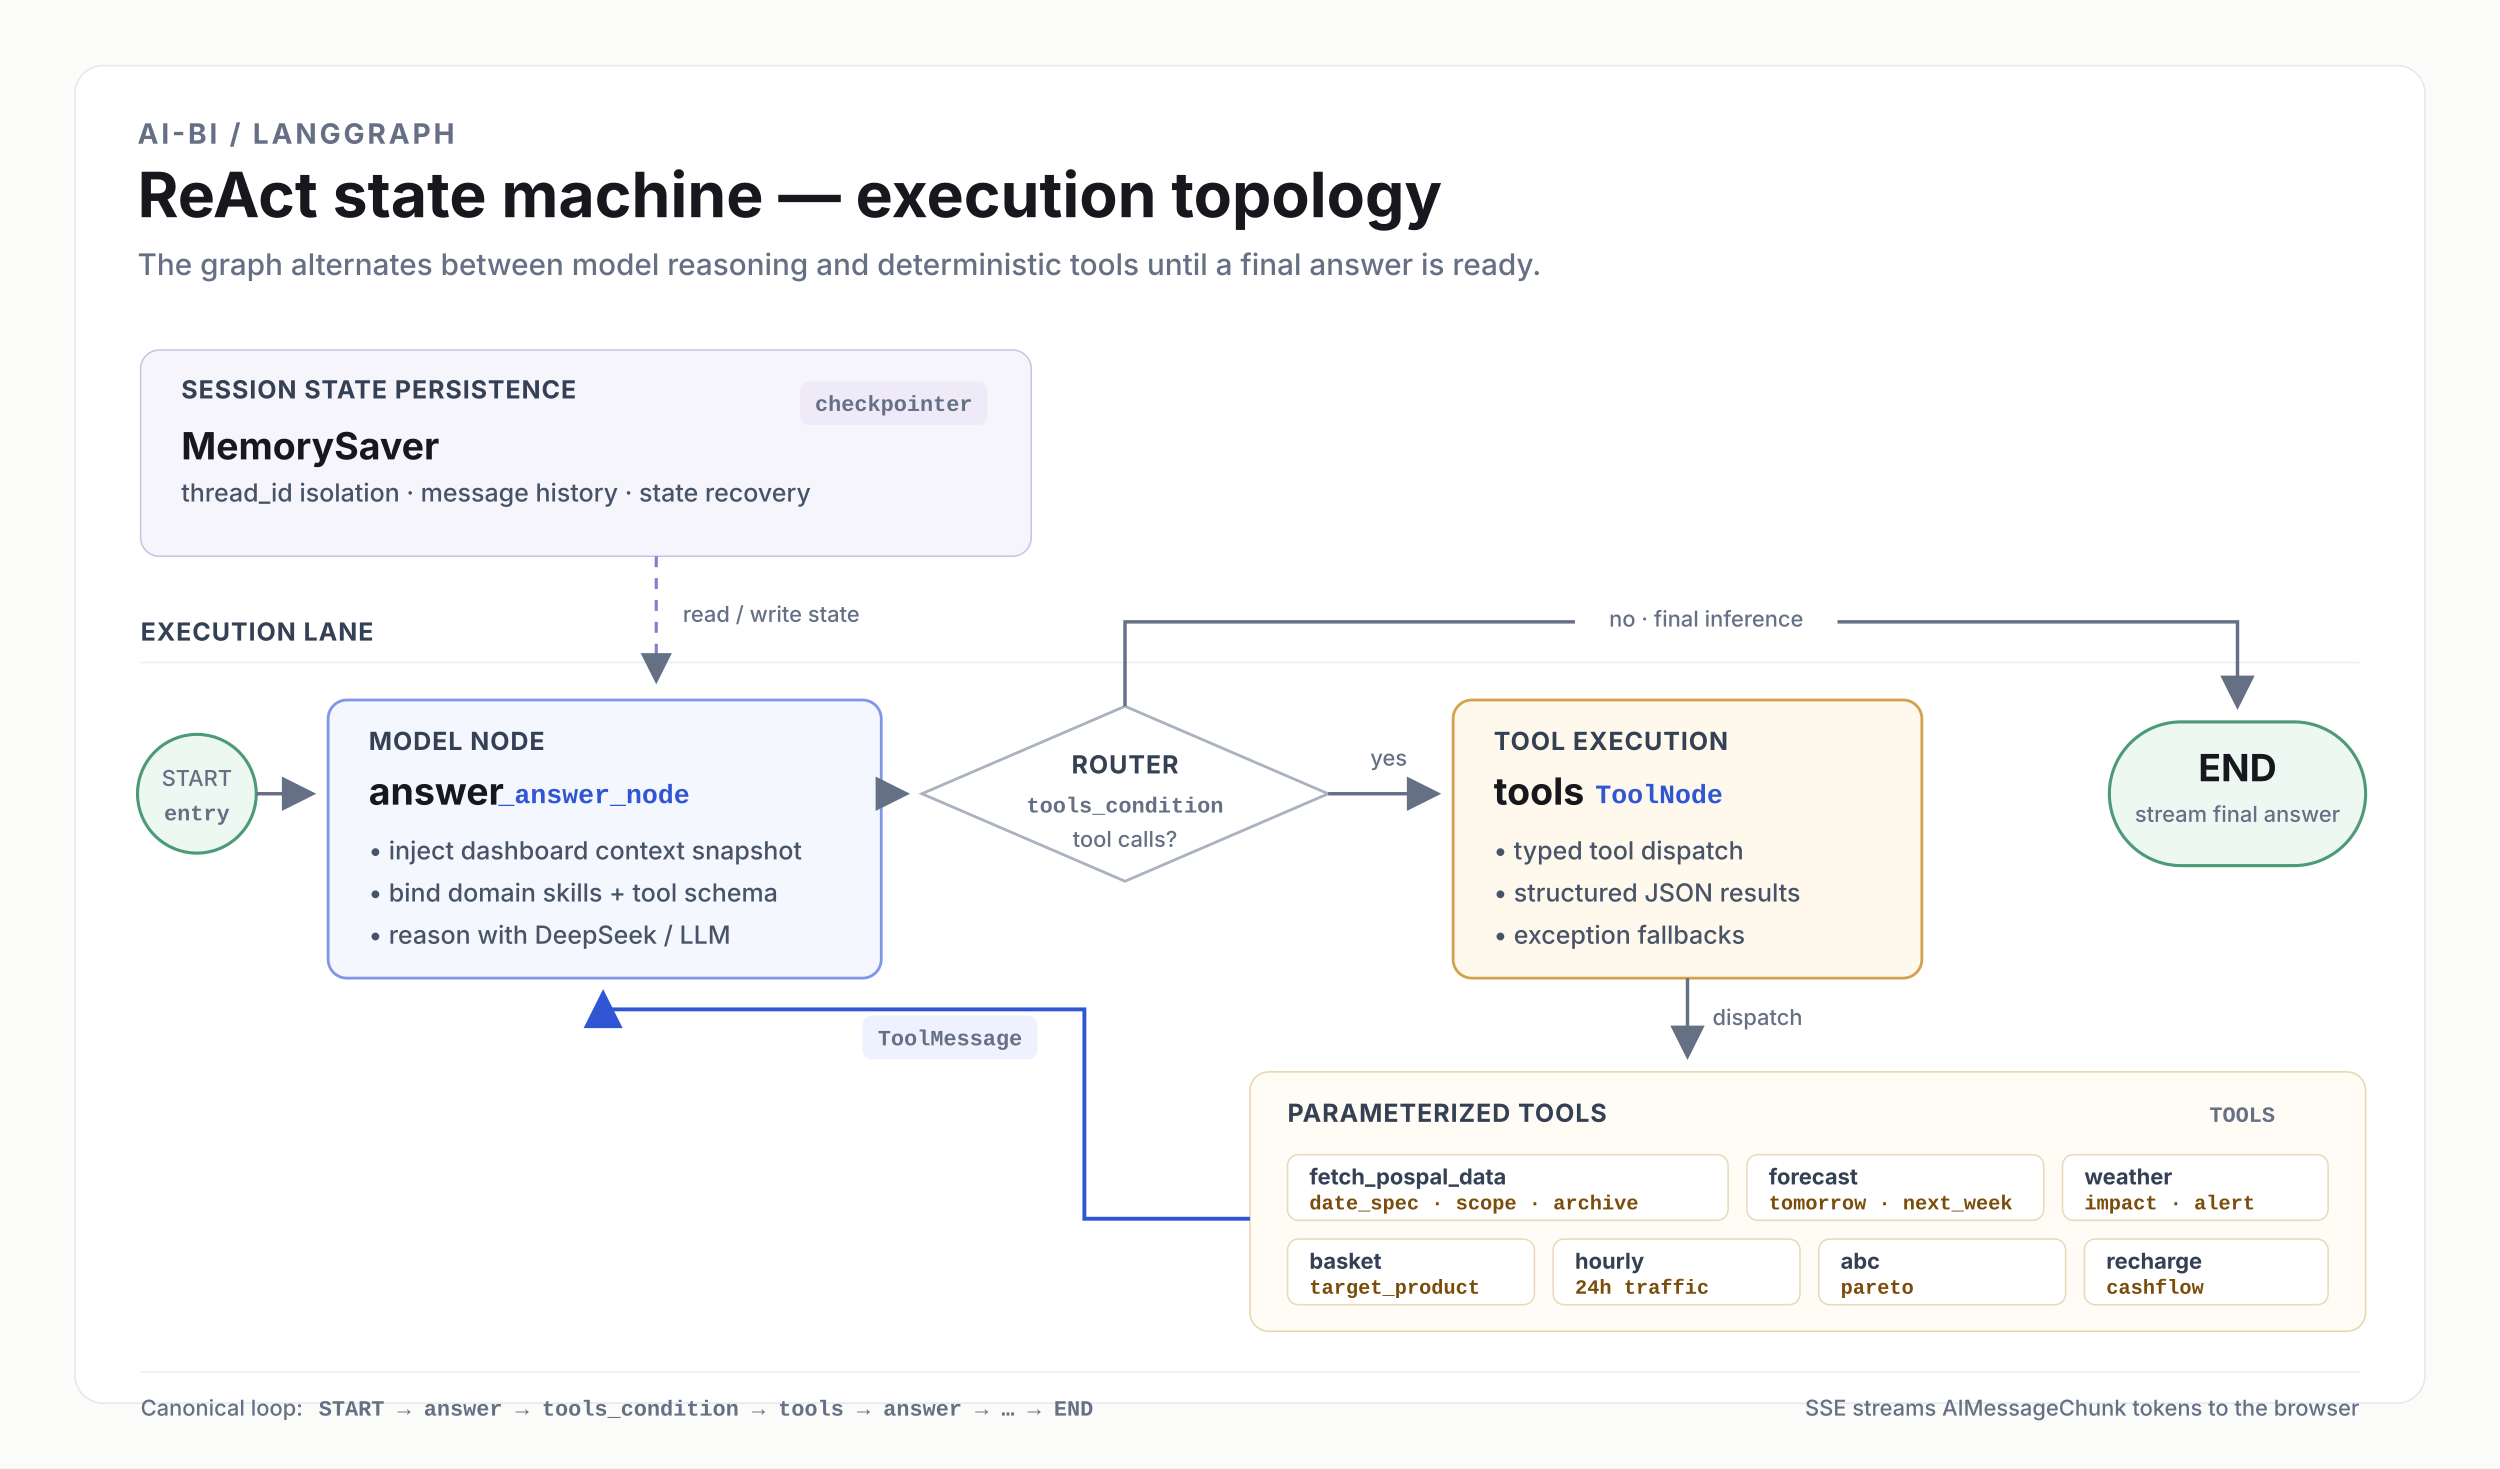
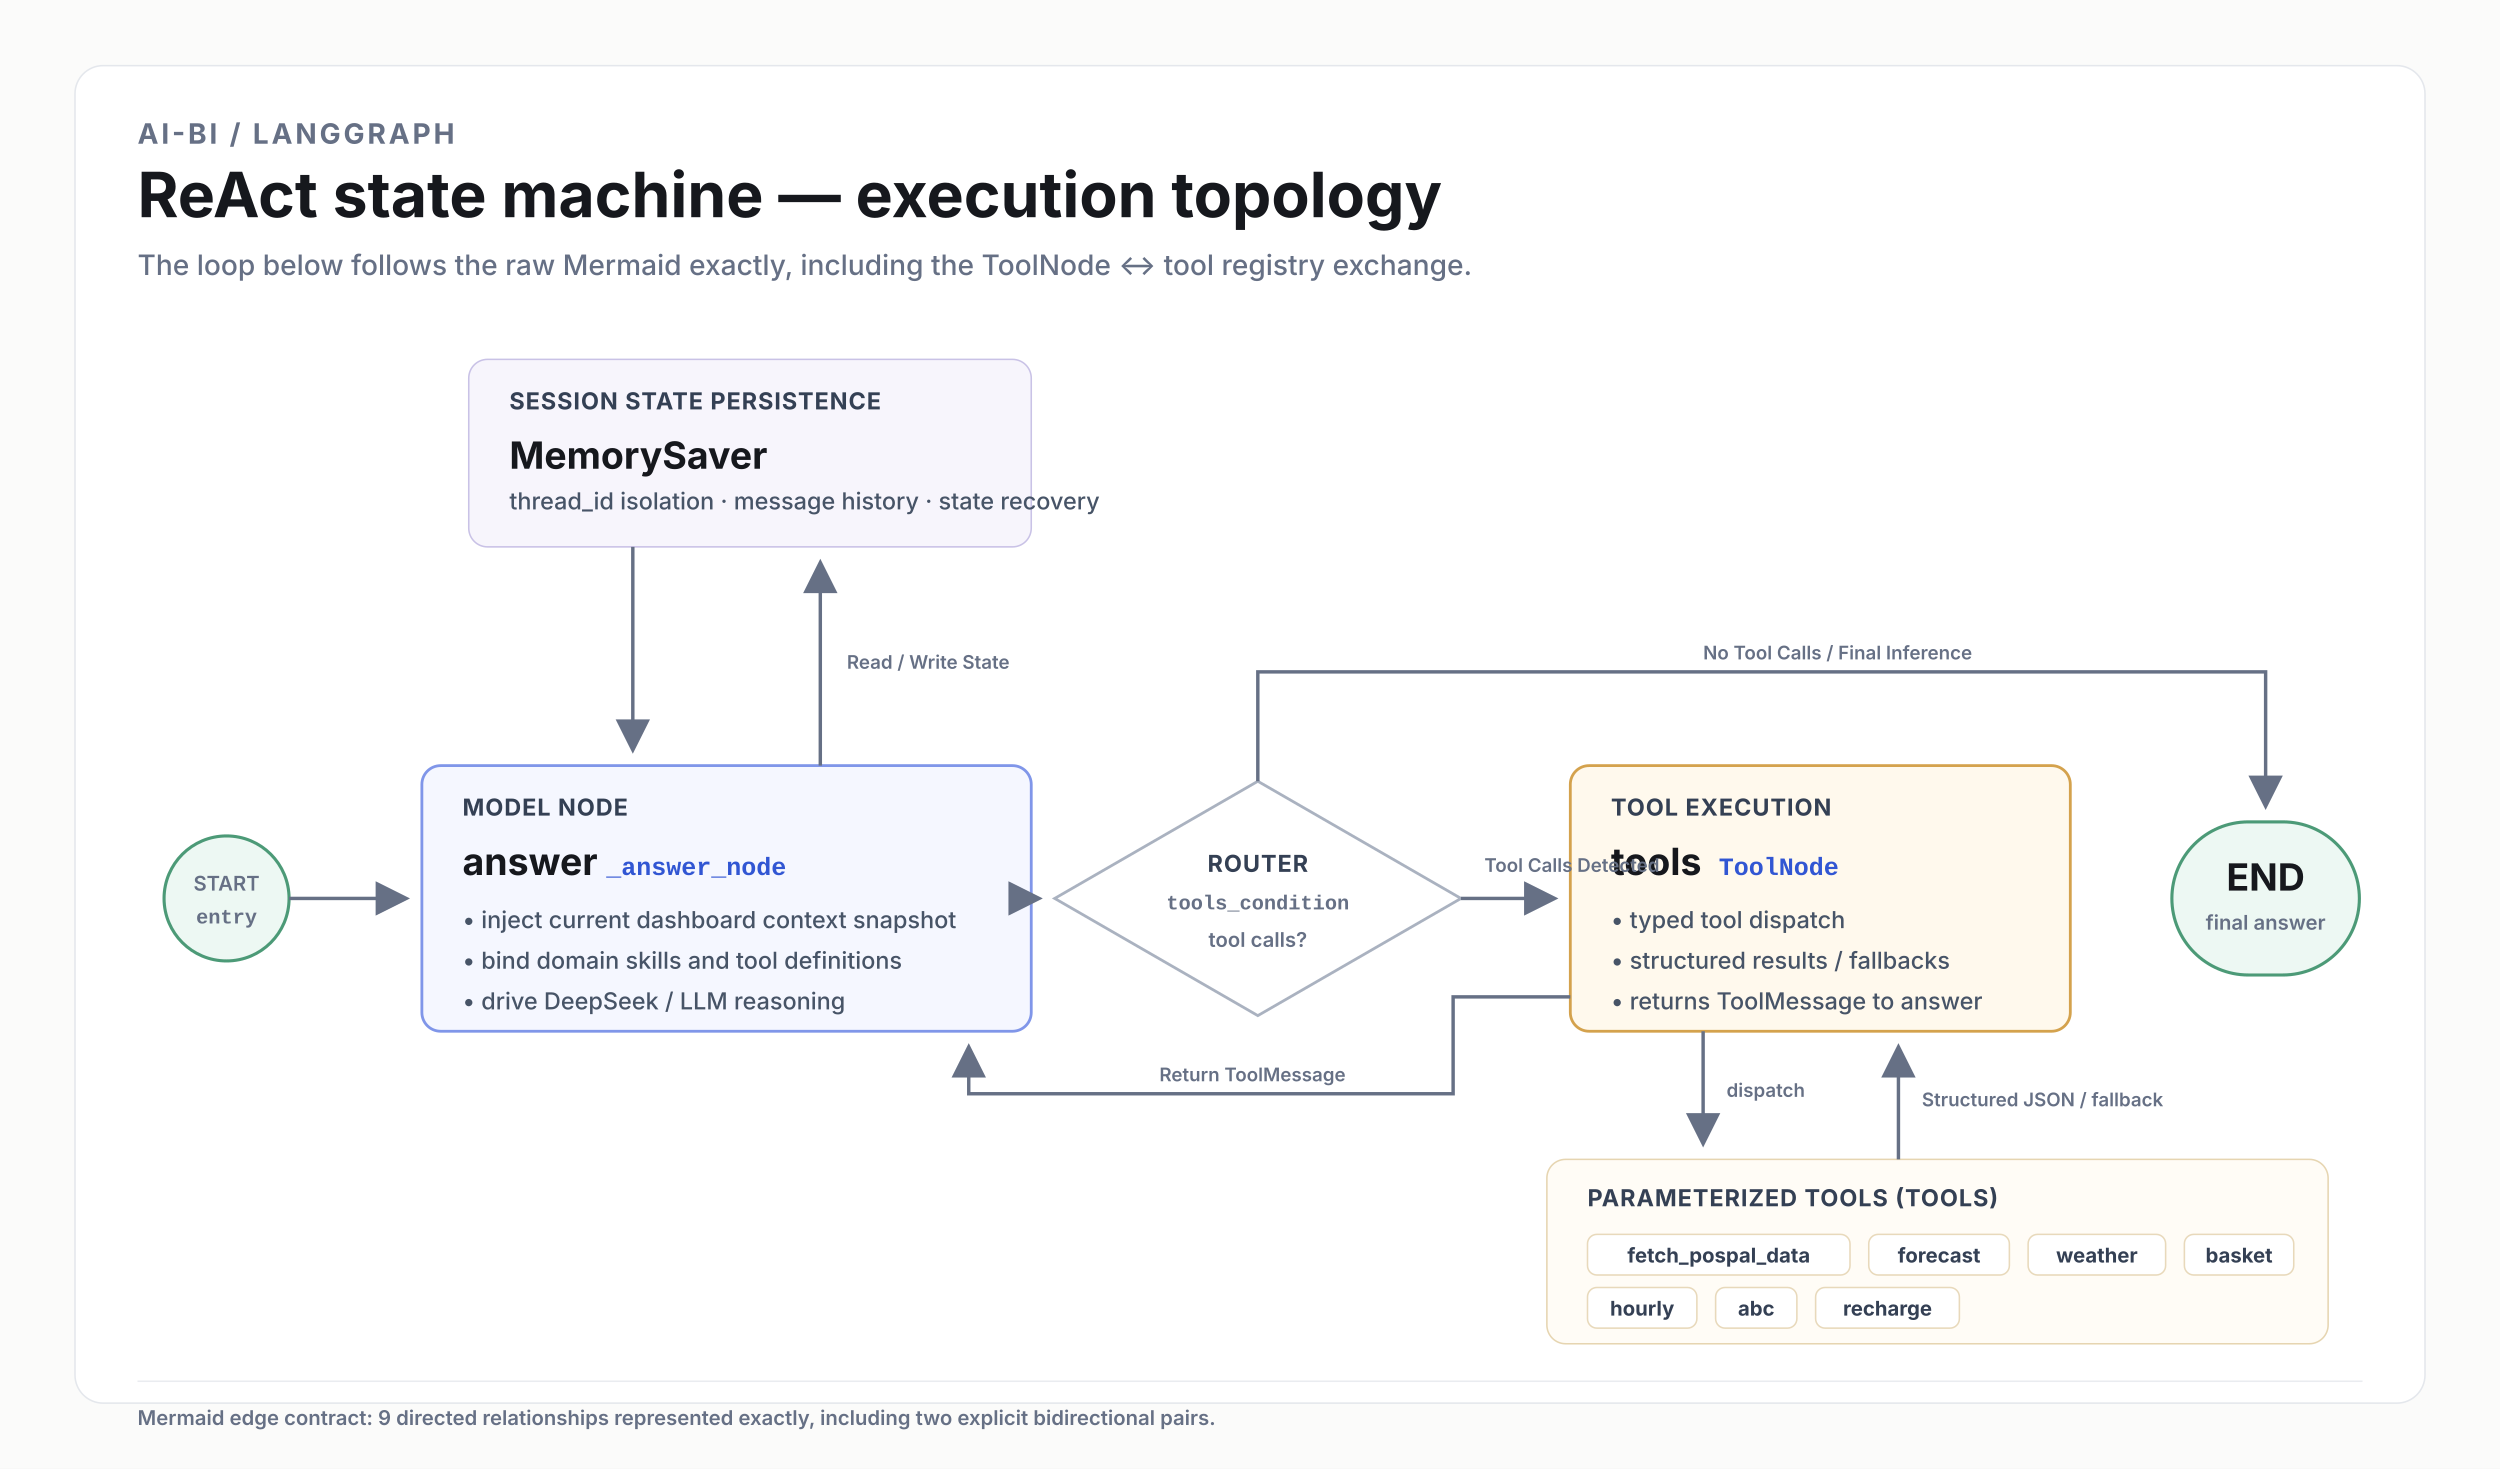
<svg xmlns="http://www.w3.org/2000/svg" width="1600" height="940" viewBox="0 0 1600 940" role="img" aria-labelledby="title desc">
  <defs>
    <marker id="arrow" markerWidth="10" markerHeight="10" refX="8" refY="5" orient="auto" markerUnits="strokeWidth">
      <path d="M0,0 L10,5 L0,10 z" fill="#667085" />
    </marker>
-     <marker id="arrow-blue" markerWidth="10" markerHeight="10" refX="8" refY="5" orient="auto" markerUnits="strokeWidth">
-       <path d="M0,0 L10,5 L0,10 z" fill="#3156D3" />
-     </marker>
    <style>
-       .sans{font-family:Inter,ui-sans-serif,-apple-system,BlinkMacSystemFont,"Segoe UI",sans-serif}.mono{font-family:"SFMono-Regular",Consolas,"Liberation Mono",Menlo,monospace}.eyebrow{font-size:18px;font-weight:700;letter-spacing:1.8px;fill:#667085}.title{font-size:40px;font-weight:720;fill:#16181D}.subtitle{font-size:19px;font-weight:450;fill:#667085}.label{font-size:16px;font-weight:700;fill:#344054;letter-spacing:.6px}.node-title{font-size:24px;font-weight:700;fill:#16181D}.node-code{font-size:17px;font-weight:650;fill:#3156D3}.body{font-size:16px;font-weight:450;fill:#475467}.small{font-size:14px;font-weight:550;fill:#667085}.tool{font-size:14px;font-weight:650;fill:#344054}.tool-code{font-size:13px;font-weight:600;fill:#7A4D0B}.edge{fill:none;stroke:#667085;stroke-width:2.2;marker-end:url(#arrow)}.edge-blue{fill:none;stroke:#3156D3;stroke-width:2.5;marker-end:url(#arrow-blue)}.edge-dash{fill:none;stroke:#8B7BCB;stroke-width:2;stroke-dasharray:7 7;marker-end:url(#arrow)}
+       .sans{font-family:Inter,ui-sans-serif,-apple-system,BlinkMacSystemFont,"Segoe UI",sans-serif}.mono{font-family:"SFMono-Regular",Consolas,"Liberation Mono",Menlo,monospace}.eyebrow{font-size:18px;font-weight:700;letter-spacing:1.8px;fill:#667085}.title{font-size:40px;font-weight:720;fill:#16181D}.subtitle{font-size:18px;font-weight:450;fill:#667085}.label{font-size:15px;font-weight:700;fill:#344054;letter-spacing:.6px}.node-title{font-size:24px;font-weight:700;fill:#16181D}.node-code{font-size:16px;font-weight:650;fill:#3156D3}.body{font-size:15px;font-weight:450;fill:#475467}.small{font-size:13px;font-weight:600;fill:#667085}.tool{font-size:13px;font-weight:650;fill:#344054}.edge{fill:none;stroke:#667085;stroke-width:2.2;marker-end:url(#arrow)}.edge-label{font-size:12px;font-weight:600;fill:#667085}
    </style>
  </defs>
  <rect width="1600" height="940" fill="#FBFBFA" />
  <rect x="48" y="42" width="1504" height="856" rx="18" fill="#FFFFFF" stroke="#E4E7EC" />
  <text x="88" y="92" class="sans eyebrow">AI-BI / LANGGRAPH</text>
  <text x="88" y="139" class="sans title">ReAct state machine — execution topology</text>
-   <text x="88" y="176" class="sans subtitle">The graph alternates between model reasoning and deterministic tools until a final answer is ready.</text>
-   <rect x="90" y="224" width="570" height="132" rx="12" fill="#F7F5FC" stroke="#C9C2E6" />
-   <text x="116" y="255" class="sans label">SESSION STATE PERSISTENCE</text>
-   <text x="116" y="294" class="sans node-title">MemorySaver</text>
-   <text x="116" y="321" class="sans body">thread_id isolation · message history · state recovery</text>
-   <rect x="512" y="244" width="120" height="28" rx="6" fill="#EEEAF8" />
-   <text x="572" y="263" text-anchor="middle" class="mono small" fill="#6B5FB4">checkpointer</text>
-   <text x="90" y="410" class="sans label">EXECUTION LANE</text>
-   <line x1="90" y1="424" x2="1510" y2="424" stroke="#EAECF0" />
-   <circle cx="126" cy="508" r="38" fill="#EDF8F3" stroke="#4C9A77" stroke-width="2" />
-   <text x="126" y="503" text-anchor="middle" class="sans small" fill="#276749">START</text>
-   <text x="126" y="525" text-anchor="middle" class="mono small" fill="#276749">entry</text>
-   <rect x="210" y="448" width="354" height="178" rx="12" fill="#F5F7FF" stroke="#8096E9" stroke-width="1.8" />
-   <text x="236" y="480" class="sans label">MODEL NODE</text>
-   <text x="236" y="515" class="sans node-title">answer</text>
-   <text x="319" y="514" class="mono node-code">_answer_node</text>
-   <text x="236" y="550" class="sans body">• inject dashboard context snapshot</text>
-   <text x="236" y="577" class="sans body">• bind domain skills + tool schema</text>
-   <text x="236" y="604" class="sans body">• reason with DeepSeek / LLM</text>
-   <path d="M720 452 L850 508 L720 564 L590 508 Z" fill="#FFFFFF" stroke="#AAB2C0" stroke-width="1.8" />
-   <text x="720" y="495" text-anchor="middle" class="sans label">ROUTER</text>
-   <text x="720" y="520" text-anchor="middle" class="mono small" fill="#344054">tools_condition</text>
-   <text x="720" y="542" text-anchor="middle" class="sans small">tool calls?</text>
-   <rect x="930" y="448" width="300" height="178" rx="12" fill="#FFF9ED" stroke="#D4A24D" stroke-width="1.8" />
-   <text x="956" y="480" class="sans label">TOOL EXECUTION</text>
-   <text x="956" y="515" class="sans node-title">tools</text>
-   <text x="1021" y="514" class="mono node-code" fill="#9A6512">ToolNode</text>
-   <text x="956" y="550" class="sans body">• typed tool dispatch</text>
-   <text x="956" y="577" class="sans body">• structured JSON results</text>
-   <text x="956" y="604" class="sans body">• exception fallbacks</text>
-   <rect x="1350" y="462" width="164" height="92" rx="46" fill="#EDF8F3" stroke="#4C9A77" stroke-width="2" />
-   <text x="1432" y="500" text-anchor="middle" class="sans node-title" font-size="21" fill="#215F46">END</text>
-   <text x="1432" y="526" text-anchor="middle" class="sans small" fill="#276749">stream final answer</text>
-   <path d="M164 508 H198" class="edge" />
-   <path d="M564 508 H578" class="edge" />
-   <path d="M850 508 H918" class="edge" />
-   <text x="877" y="490" class="sans small">yes</text>
-   <path d="M720 452 V398 H1432 V450" class="edge" />
-   <rect x="1008" y="382" width="168" height="28" rx="6" fill="#FFFFFF" />
-   <text x="1092" y="401" text-anchor="middle" class="sans small">no · final inference</text>
-   <path d="M420 356 V434" class="edge-dash" />
-   <text x="437" y="398" class="sans small" fill="#6B5FB4">read / write state</text>
-   <rect x="800" y="686" width="714" height="166" rx="12" fill="#FFFCF6" stroke="#E6D5B1" />
-   <text x="824" y="718" class="sans label">PARAMETERIZED TOOLS</text>
-   <text x="1456" y="718" text-anchor="end" class="mono small">TOOLS</text>
-   <rect x="824" y="739" width="282" height="42" rx="7" fill="#FFFFFF" stroke="#E8D9BB" />
-   <text x="838" y="758" class="sans tool">fetch_pospal_data</text>
-   <text x="838" y="774" class="mono tool-code">date_spec · scope · archive</text>
-   <rect x="1118" y="739" width="190" height="42" rx="7" fill="#FFFFFF" stroke="#E8D9BB" />
-   <text x="1132" y="758" class="sans tool">forecast</text>
-   <text x="1132" y="774" class="mono tool-code">tomorrow · next_week</text>
-   <rect x="1320" y="739" width="170" height="42" rx="7" fill="#FFFFFF" stroke="#E8D9BB" />
-   <text x="1334" y="758" class="sans tool">weather</text>
-   <text x="1334" y="774" class="mono tool-code">impact · alert</text>
-   <rect x="824" y="793" width="158" height="42" rx="7" fill="#FFFFFF" stroke="#E8D9BB" />
-   <text x="838" y="812" class="sans tool">basket</text>
-   <text x="838" y="828" class="mono tool-code">target_product</text>
-   <rect x="994" y="793" width="158" height="42" rx="7" fill="#FFFFFF" stroke="#E8D9BB" />
-   <text x="1008" y="812" class="sans tool">hourly</text>
-   <text x="1008" y="828" class="mono tool-code">24h traffic</text>
-   <rect x="1164" y="793" width="158" height="42" rx="7" fill="#FFFFFF" stroke="#E8D9BB" />
-   <text x="1178" y="812" class="sans tool">abc</text>
-   <text x="1178" y="828" class="mono tool-code">pareto</text>
-   <rect x="1334" y="793" width="156" height="42" rx="7" fill="#FFFFFF" stroke="#E8D9BB" />
-   <text x="1348" y="812" class="sans tool">recharge</text>
-   <text x="1348" y="828" class="mono tool-code">cashflow</text>
-   <path d="M1080 626 V674" class="edge" />
-   <text x="1096" y="656" class="sans small">dispatch</text>
-   <path d="M800 780 H694 V646 H386 V638" class="edge-blue" />
-   <rect x="552" y="650" width="112" height="28" rx="6" fill="#EEF2FF" />
-   <text x="608" y="669" text-anchor="middle" class="mono small" fill="#3156D3">ToolMessage</text>
-   <line x1="90" y1="878" x2="1510" y2="878" stroke="#EAECF0" />
-   <text x="90" y="906" class="sans small">Canonical loop:</text>
-   <text x="204" y="906" class="mono small" fill="#344054">START → answer → tools_condition → tools → answer → … → END</text>
-   <text x="1510" y="906" text-anchor="end" class="sans small">SSE streams AIMessageChunk tokens to the browser</text>
+   <text x="88" y="176" class="sans subtitle">The loop below follows the raw Mermaid exactly, including the ToolNode ↔ tool registry exchange.</text>
+   <rect x="300" y="230" width="360" height="120" rx="12" fill="#F7F5FC" stroke="#C9C2E6" />
+   <text x="326" y="262" class="sans label">SESSION STATE PERSISTENCE</text>
+   <text x="326" y="300" class="sans node-title">MemorySaver</text>
+   <text x="326" y="326" class="sans body">thread_id isolation · message history · state recovery</text>
+   <circle cx="145" cy="575" r="40" fill="#EDF8F3" stroke="#4C9A77" stroke-width="2" />
+   <text x="145" y="570" text-anchor="middle" class="sans small" fill="#276749">START</text>
+   <text x="145" y="591" text-anchor="middle" class="mono small" fill="#276749">entry</text>
+   <rect x="270" y="490" width="390" height="170" rx="12" fill="#F5F7FF" stroke="#8096E9" stroke-width="1.8" />
+   <text x="296" y="522" class="sans label">MODEL NODE</text>
+   <text x="296" y="560" class="sans node-title">answer</text>
+   <text x="388" y="560" class="mono node-code">_answer_node</text>
+   <text x="296" y="594" class="sans body">• inject current dashboard context snapshot</text>
+   <text x="296" y="620" class="sans body">• bind domain skills and tool definitions</text>
+   <text x="296" y="646" class="sans body">• drive DeepSeek / LLM reasoning</text>
+   <path d="M805 500 L935 575 L805 650 L675 575 Z" fill="#FFFFFF" stroke="#AAB2C0" stroke-width="1.8" />
+   <text x="805" y="558" text-anchor="middle" class="sans label">ROUTER</text>
+   <text x="805" y="582" text-anchor="middle" class="mono small" fill="#344054">tools_condition</text>
+   <text x="805" y="606" text-anchor="middle" class="sans small">tool calls?</text>
+   <rect x="1005" y="490" width="320" height="170" rx="12" fill="#FFF9ED" stroke="#D4A24D" stroke-width="1.8" />
+   <text x="1031" y="522" class="sans label">TOOL EXECUTION</text>
+   <text x="1031" y="560" class="sans node-title">tools</text>
+   <text x="1100" y="560" class="mono node-code" fill="#9A6512">ToolNode</text>
+   <text x="1031" y="594" class="sans body">• typed tool dispatch</text>
+   <text x="1031" y="620" class="sans body">• structured results / fallbacks</text>
+   <text x="1031" y="646" class="sans body">• returns ToolMessage to answer</text>
+   <rect x="1390" y="526" width="120" height="98" rx="49" fill="#EDF8F3" stroke="#4C9A77" stroke-width="2" />
+   <text x="1450" y="570" text-anchor="middle" class="sans node-title" font-size="21" fill="#215F46">END</text>
+   <text x="1450" y="595" text-anchor="middle" class="sans small" fill="#276749">final answer</text>
+   <rect x="990" y="742" width="500" height="118" rx="12" fill="#FFFCF6" stroke="#E6D5B1" />
+   <text x="1016" y="772" class="sans label">PARAMETERIZED TOOLS (TOOLS)</text>
+   <rect x="1016" y="790" width="168" height="26" rx="6" fill="#FFFFFF" stroke="#E8D9BB" />
+   <text x="1100" y="808" text-anchor="middle" class="sans tool">fetch_pospal_data</text>
+   <rect x="1196" y="790" width="90" height="26" rx="6" fill="#FFFFFF" stroke="#E8D9BB" />
+   <text x="1241" y="808" text-anchor="middle" class="sans tool">forecast</text>
+   <rect x="1298" y="790" width="88" height="26" rx="6" fill="#FFFFFF" stroke="#E8D9BB" />
+   <text x="1342" y="808" text-anchor="middle" class="sans tool">weather</text>
+   <rect x="1398" y="790" width="70" height="26" rx="6" fill="#FFFFFF" stroke="#E8D9BB" />
+   <text x="1433" y="808" text-anchor="middle" class="sans tool">basket</text>
+   <rect x="1016" y="824" width="70" height="26" rx="6" fill="#FFFFFF" stroke="#E8D9BB" />
+   <text x="1051" y="842" text-anchor="middle" class="sans tool">hourly</text>
+   <rect x="1098" y="824" width="52" height="26" rx="6" fill="#FFFFFF" stroke="#E8D9BB" />
+   <text x="1124" y="842" text-anchor="middle" class="sans tool">abc</text>
+   <rect x="1162" y="824" width="92" height="26" rx="6" fill="#FFFFFF" stroke="#E8D9BB" />
+   <text x="1208" y="842" text-anchor="middle" class="sans tool">recharge</text>
+   <path d="M185 575 H258" class="edge" />
+   <path d="M405 350 V478" class="edge" />
+   <path d="M525 490 V362" class="edge" />
+   <text x="542" y="428" class="sans edge-label">Read / Write State</text>
+   <path d="M660 575 H663" class="edge" />
+   <path d="M935 575 H993" class="edge" />
+   <text x="950" y="558" class="sans edge-label">Tool Calls Detected</text>
+   <path d="M805 500 V430 H1450 V514" class="edge" />
+   <text x="1090" y="422" class="sans edge-label">No Tool Calls / Final Inference</text>
+   <path d="M1090 660 V730" class="edge" />
+   <text x="1105" y="702" class="sans edge-label">dispatch</text>
+   <path d="M1215 742 V672" class="edge" />
+   <text x="1230" y="708" class="sans edge-label">Structured JSON / fallback</text>
+   <path d="M1005 638 H930 V700 H620 V672" class="edge" />
+   <text x="742" y="692" class="sans edge-label">Return ToolMessage</text>
+   <line x1="88" y1="884" x2="1512" y2="884" stroke="#EAECF0" />
+   <text x="88" y="912" class="sans small">Mermaid edge contract: 9 directed relationships represented exactly, including two explicit bidirectional pairs.</text>
</svg>
